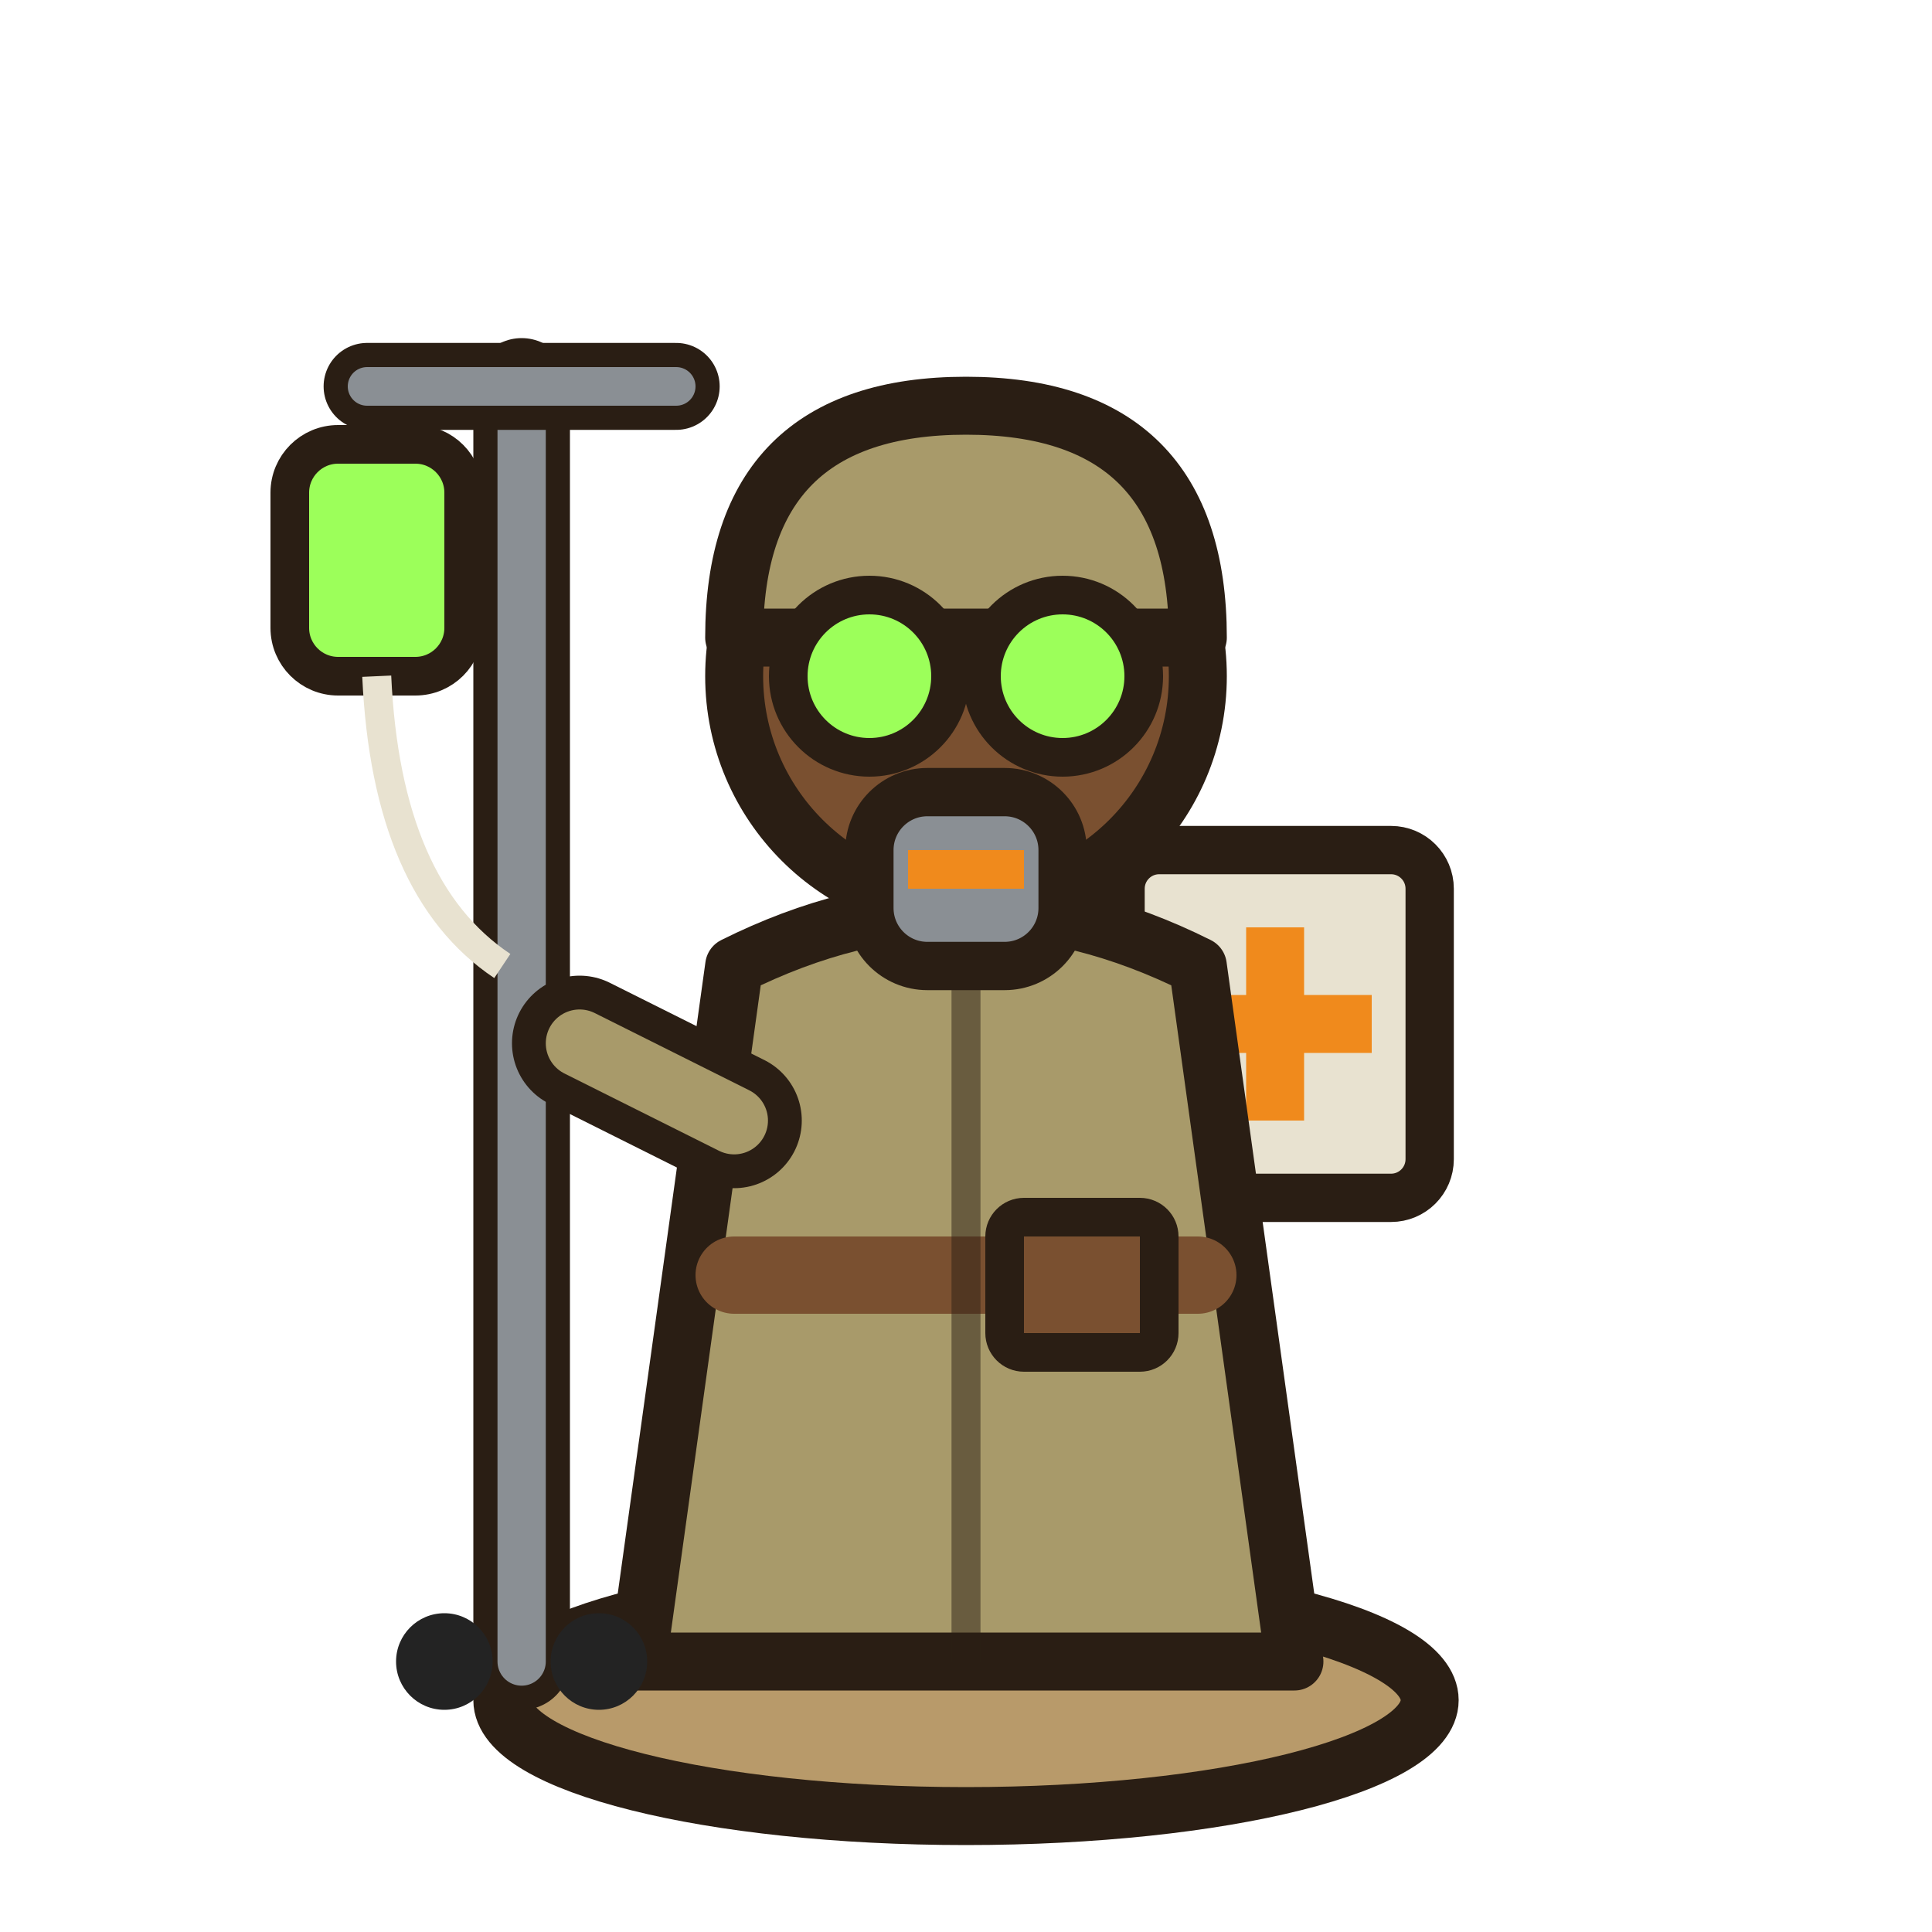
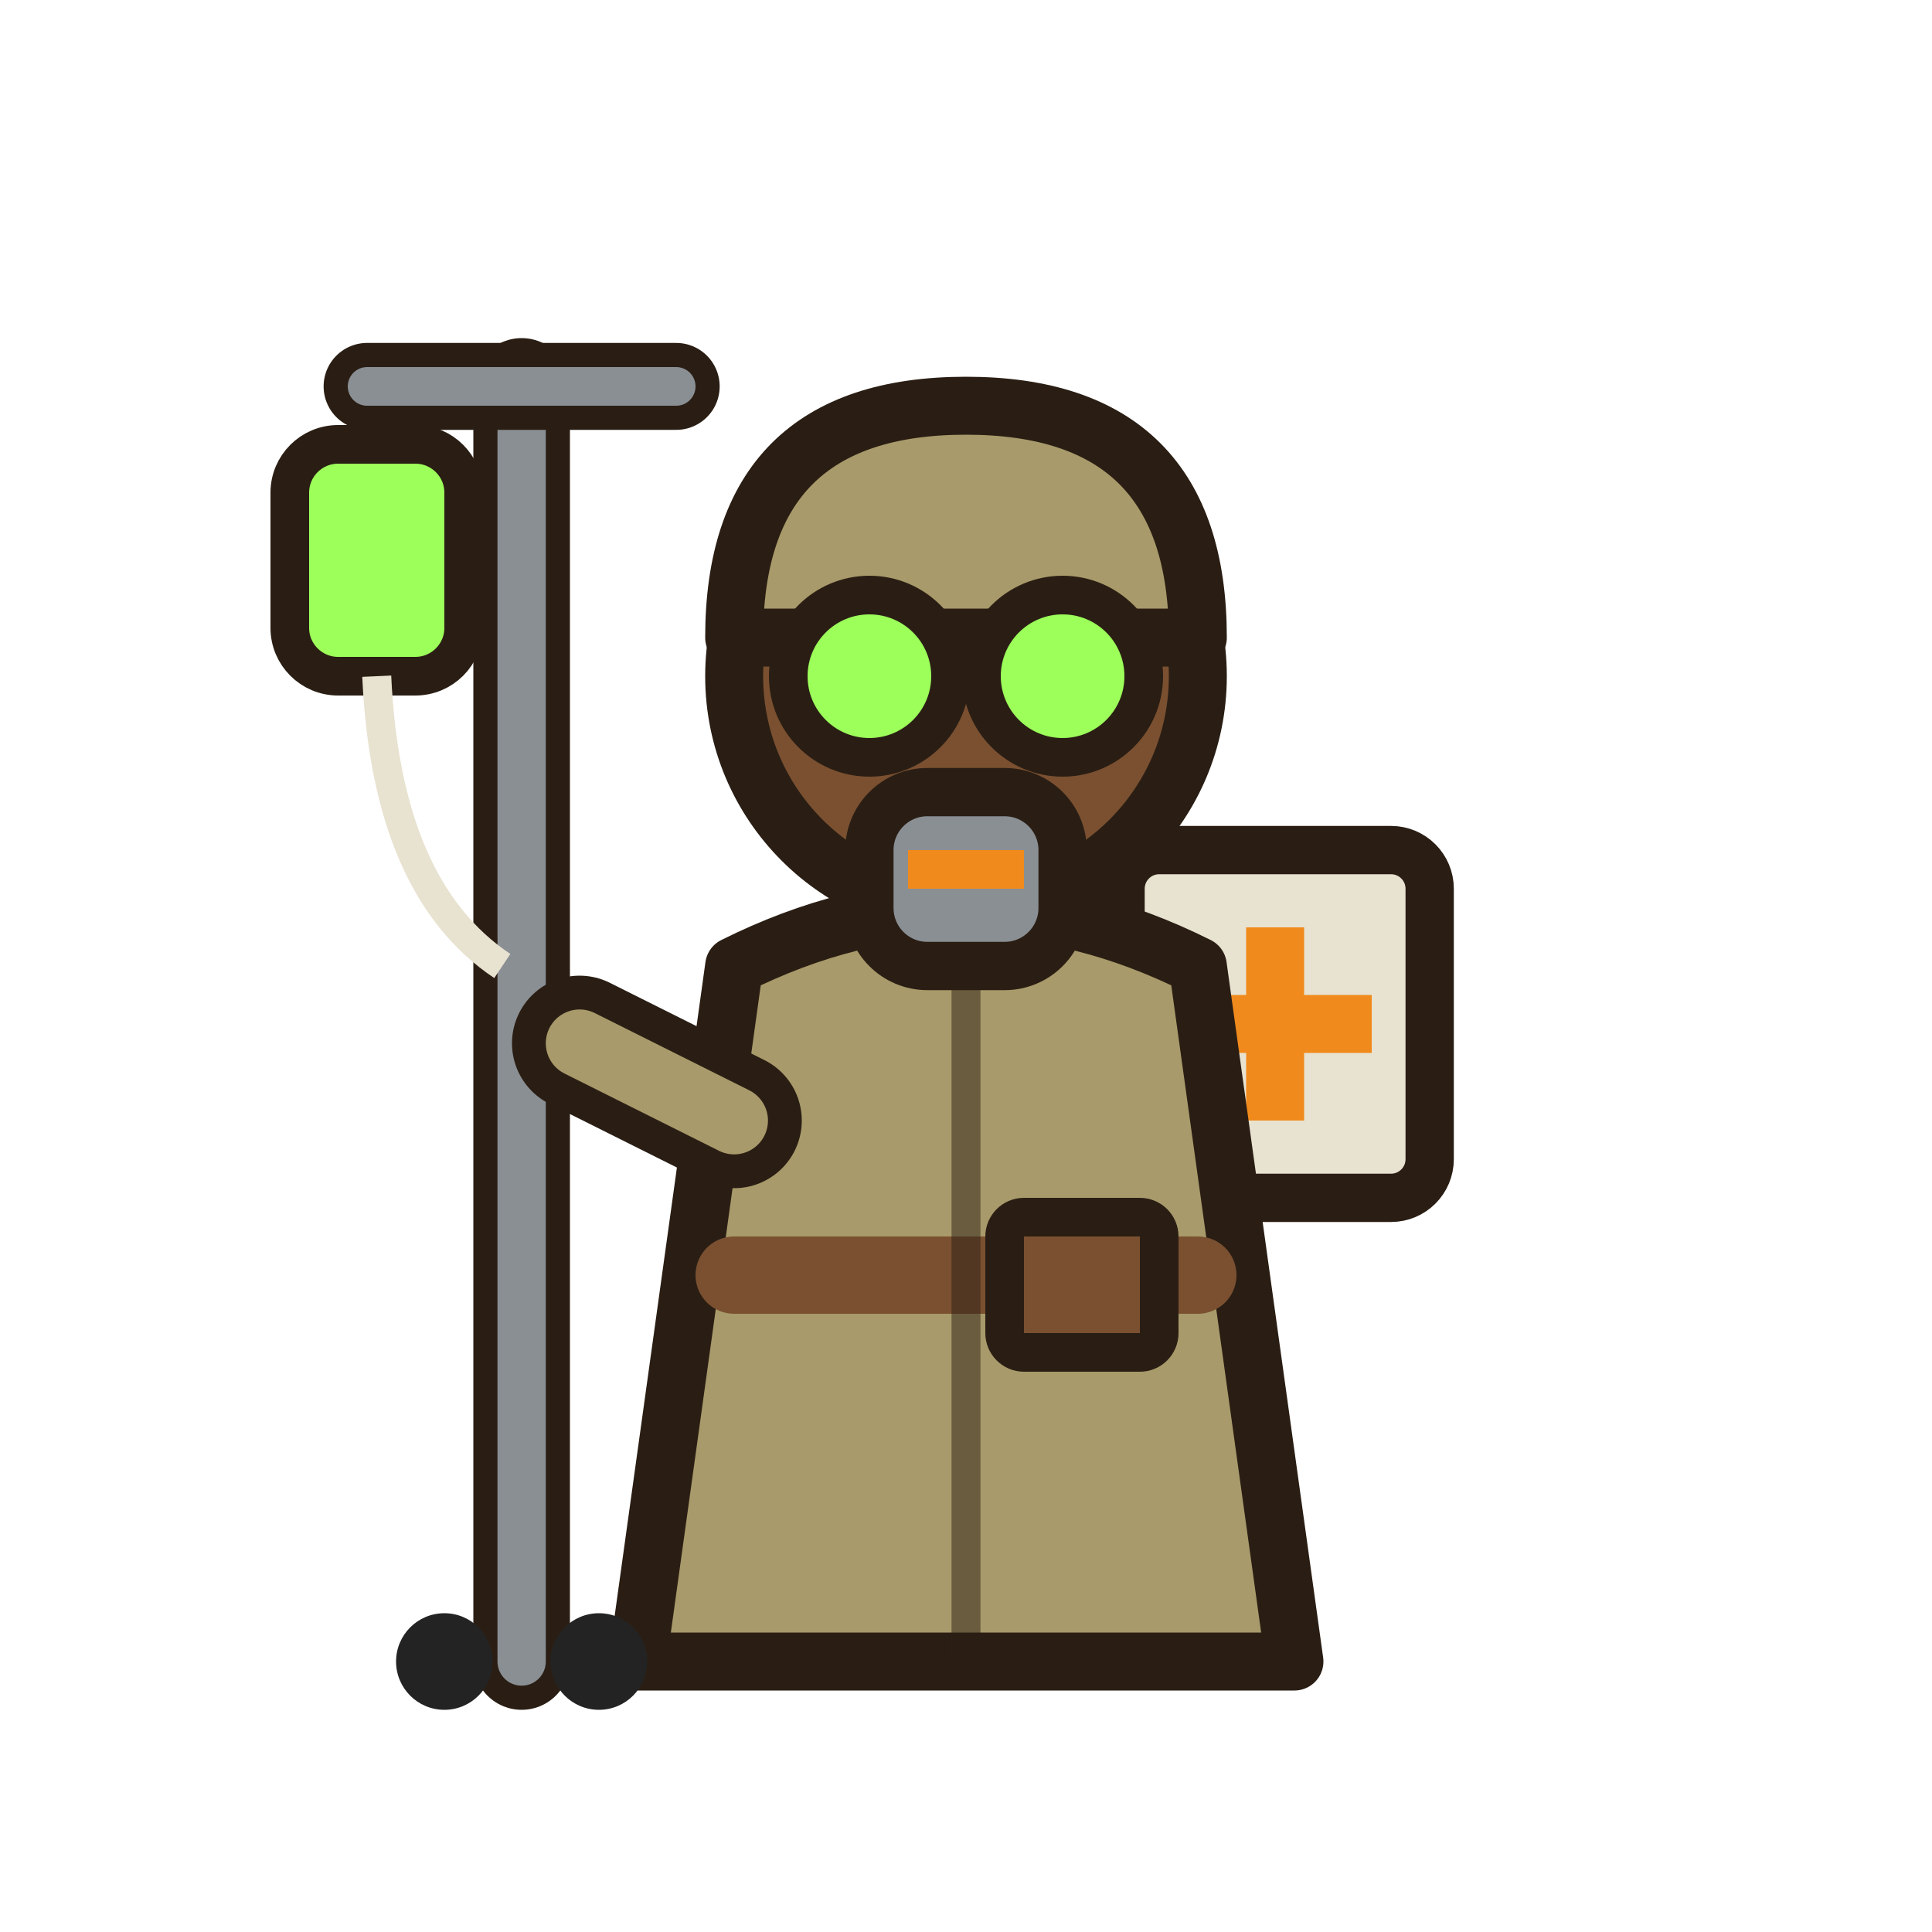
<svg xmlns="http://www.w3.org/2000/svg" viewBox="0 0 100 100">
-   <ellipse cx="50" cy="88" rx="24" ry="6" fill="#b89a6a" stroke="#2a1e14" stroke-width="3" />
  <rect x="58" y="44" width="16" height="18" rx="2" fill="#e8e2d0" stroke="#2a1e14" stroke-width="2.5" />
  <path d="M66 48 V58 M61 53 H71" stroke="#f08a1c" stroke-width="3" />
  <path d="M33 86 L38 50 Q50 44 62 50 L67 86 Z" fill="#a89a6a" stroke="#2a1e14" stroke-width="3" stroke-linejoin="round" />
  <path d="M38 66 H62" stroke="#7a5030" stroke-width="4" stroke-linecap="round" />
  <rect x="52" y="63" width="8" height="7" rx="1" fill="#7a5030" stroke="#2a1e14" stroke-width="2" />
  <path d="M50 50 V86" stroke="#2a1e14" stroke-width="1.5" opacity="0.5" />
  <circle cx="50" cy="35" r="12" fill="#7a5030" stroke="#2a1e14" stroke-width="3" />
  <path d="M38 33 Q38 21 50 21 Q62 21 62 33 Z" fill="#a89a6a" stroke="#2a1e14" stroke-width="3" stroke-linejoin="round" />
  <circle cx="45" cy="35" r="4.2" fill="#9cff5a" stroke="#2a1e14" stroke-width="2" />
  <circle cx="55" cy="35" r="4.2" fill="#9cff5a" stroke="#2a1e14" stroke-width="2" />
  <rect x="45" y="41" width="10" height="9" rx="3" fill="#8a8f94" stroke="#2a1e14" stroke-width="2.5" />
  <path d="M47 45 h6" stroke="#f08a1c" stroke-width="2" />
  <path d="M27 86 V20" stroke="#2a1e14" stroke-width="5" stroke-linecap="round" />
  <path d="M27 86 V20" stroke="#8a8f94" stroke-width="2.5" stroke-linecap="round" />
  <path d="M19 20 H35" stroke="#2a1e14" stroke-width="4.5" stroke-linecap="round" />
  <path d="M19 20 H35" stroke="#8a8f94" stroke-width="2" stroke-linecap="round" />
  <rect x="15" y="23" width="9" height="12" rx="2.5" fill="#9cff5a" stroke="#2a1e14" stroke-width="2" />
  <path d="M19.5 35 Q20 46 26 50" fill="none" stroke="#e8e2d0" stroke-width="1.5" />
  <circle cx="23" cy="86" r="2.5" fill="#232323" />
  <circle cx="31" cy="86" r="2.5" fill="#232323" />
  <path d="M38 58 L30 54" stroke="#2a1e14" stroke-width="7" stroke-linecap="round" />
  <path d="M38 58 L30 54" stroke="#a89a6a" stroke-width="3.5" stroke-linecap="round" />
</svg>
